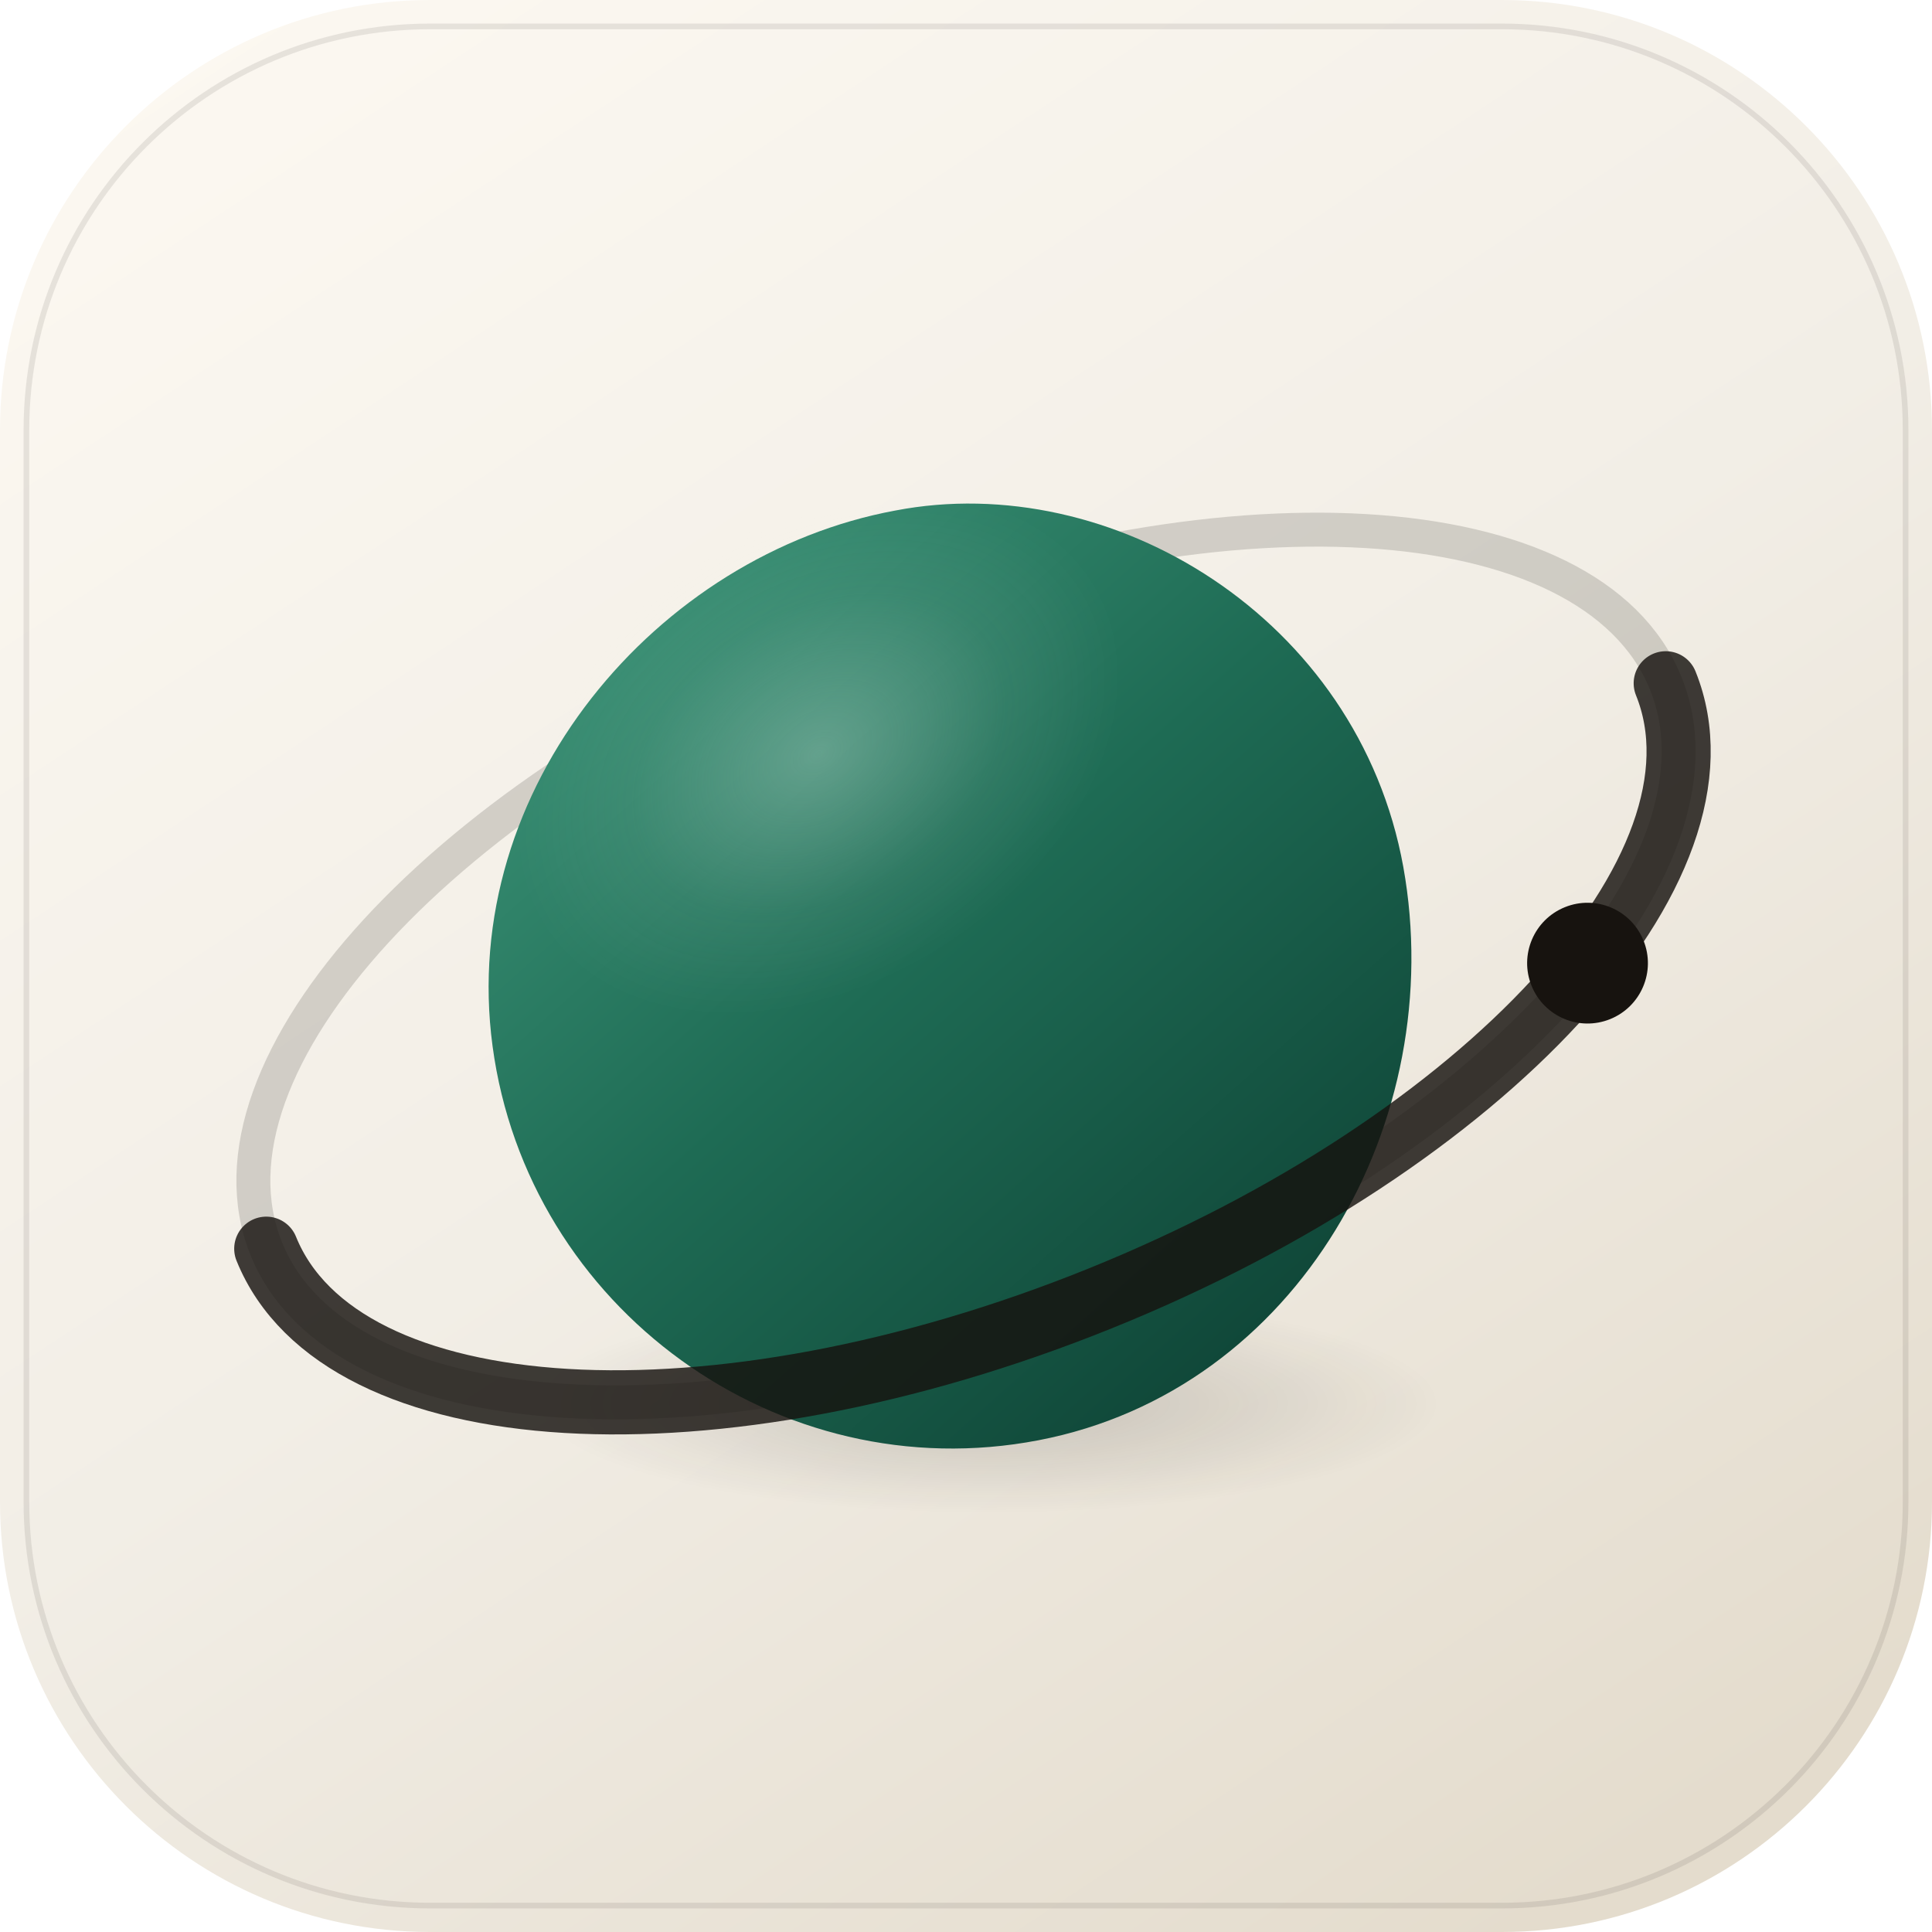
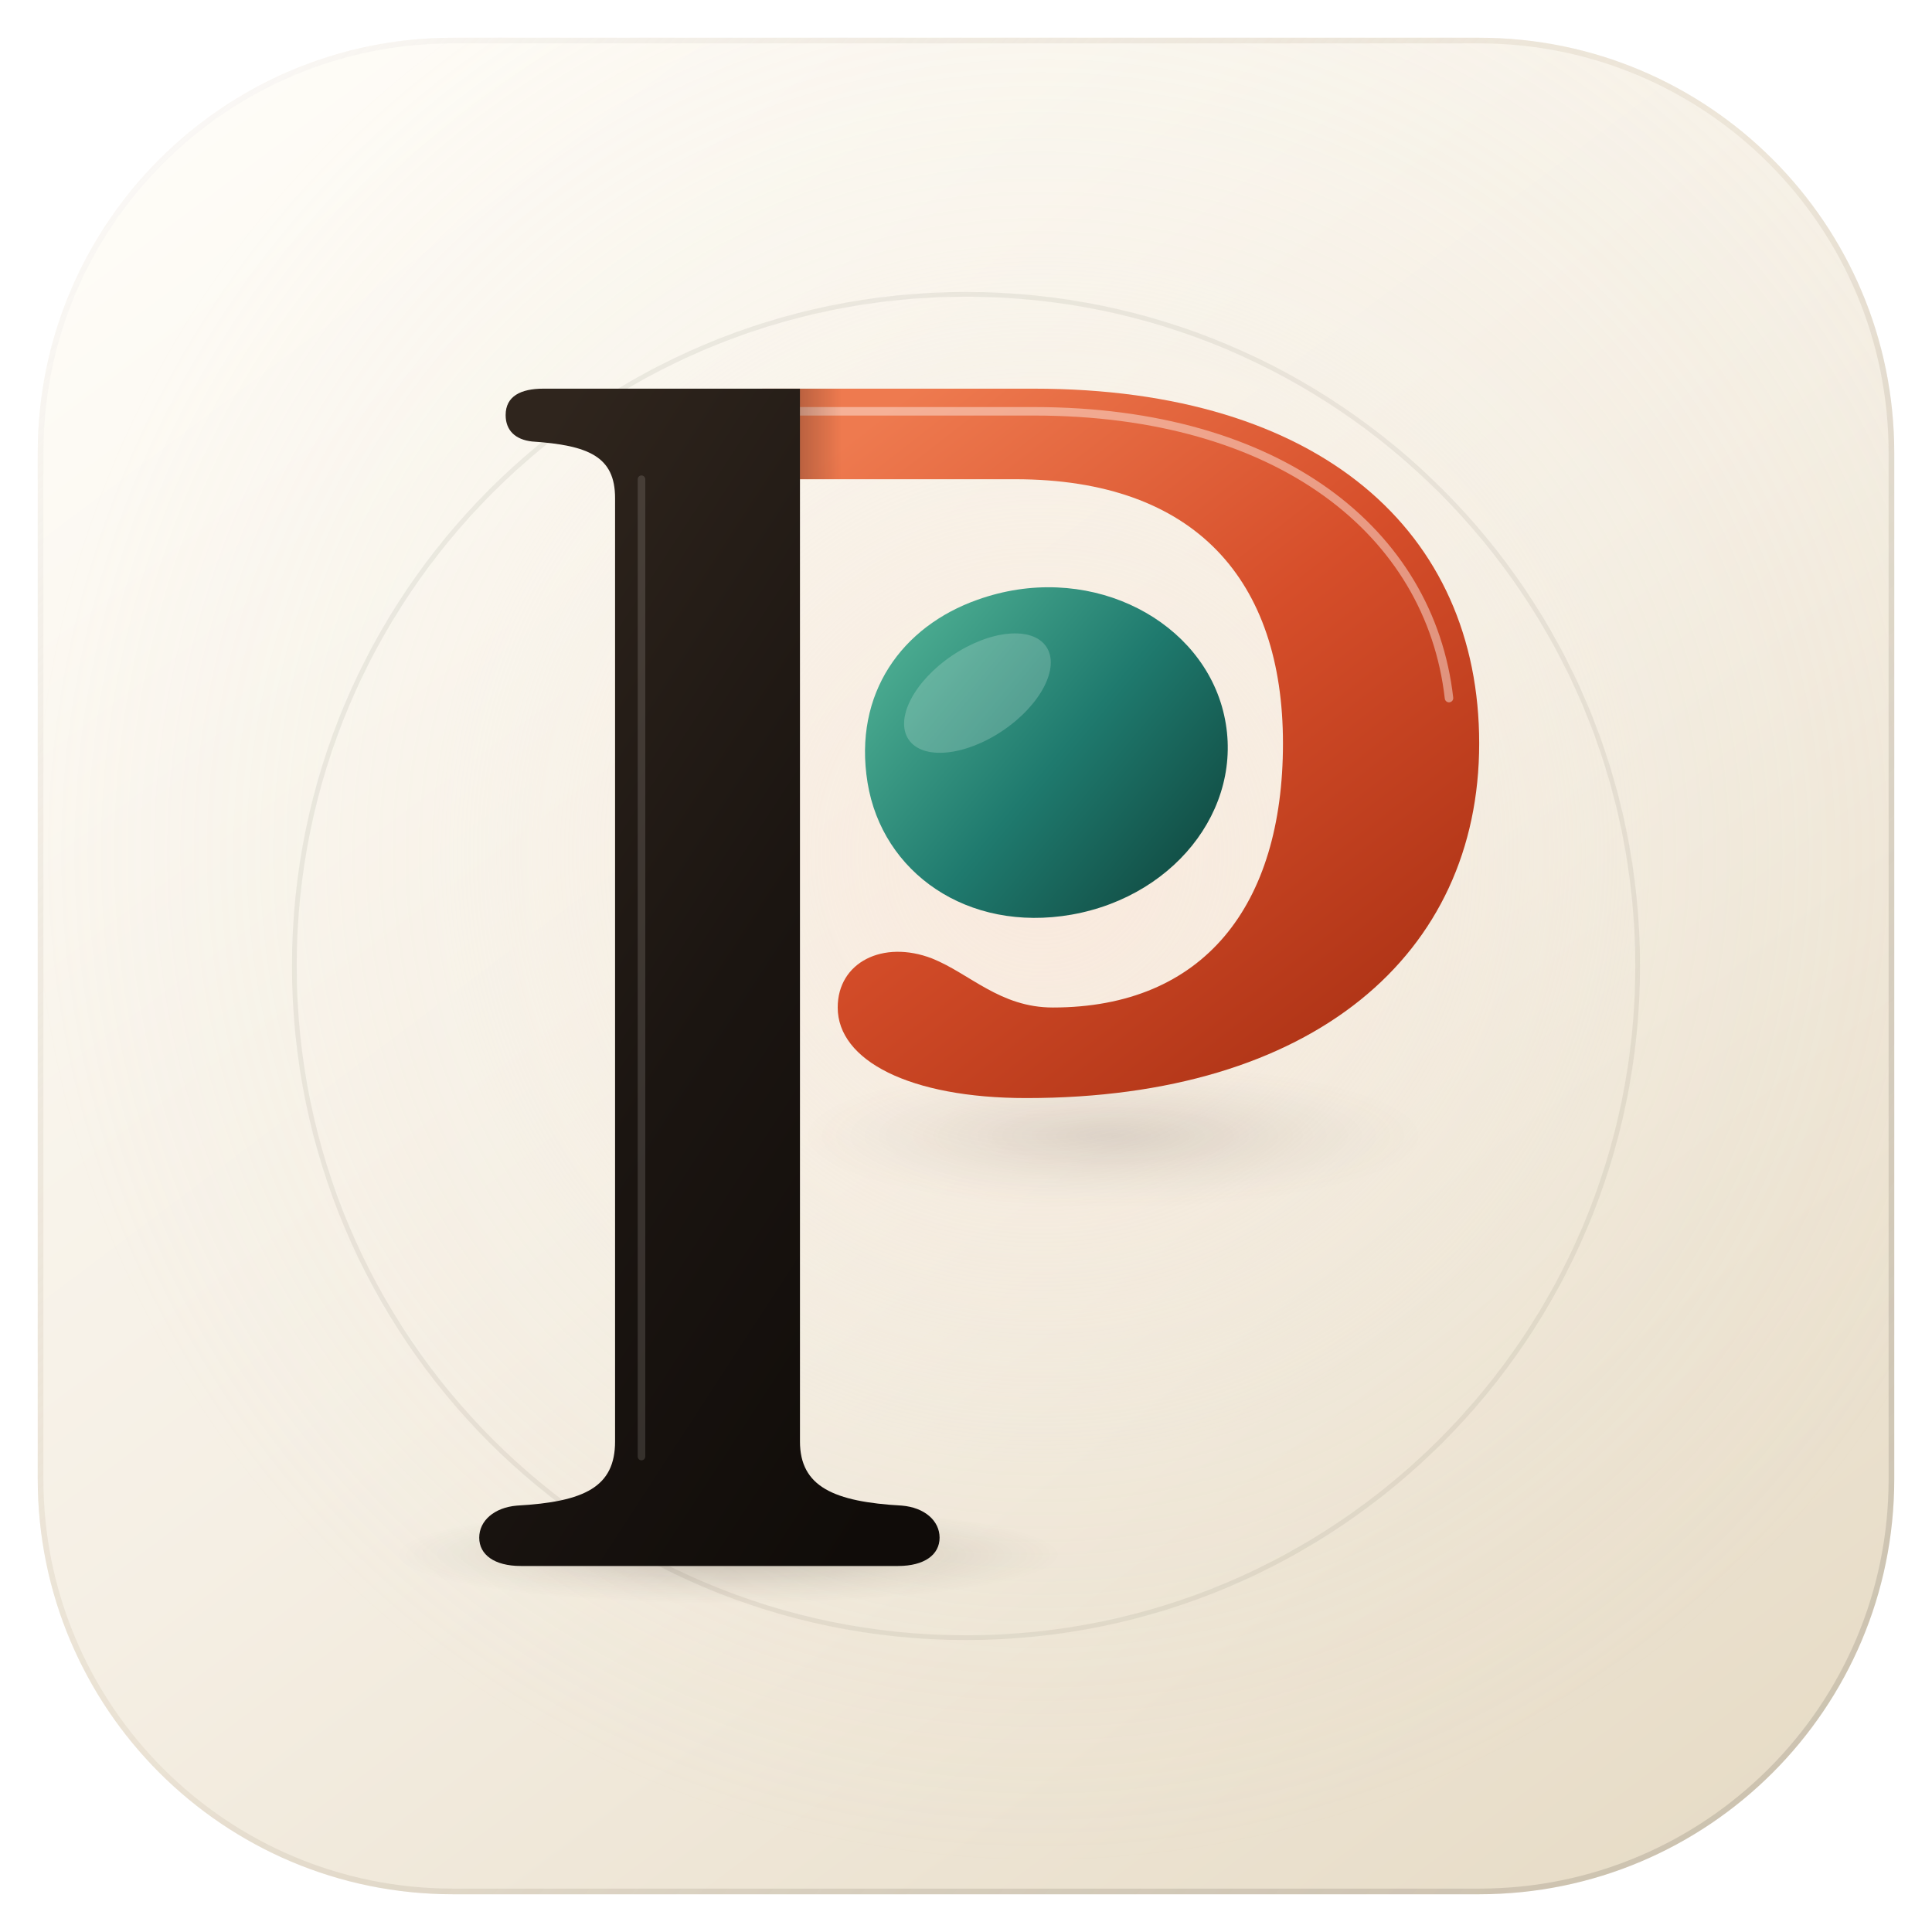
<svg xmlns="http://www.w3.org/2000/svg" viewBox="0 0 1024 1024" role="img" aria-label="Pebble Orbit">
  <defs>
-     <linearGradient id="plate" x1="0.12" y1="0" x2="0.78" y2="1">
-       <stop offset="0" stop-color="#FCF8F1" />
-       <stop offset="0.52" stop-color="#F2EEE6" />
-       <stop offset="1" stop-color="#E4DCCD" />
+     <linearGradient id="paper-bg" x1="0.1" y1="0" x2="0.85" y2="1">
+       <stop offset="0" stop-color="#FFFDF8" />
+       <stop offset="0.52" stop-color="#F5EFE4" />
+       <stop offset="1" stop-color="#E7DCC7" />
    </linearGradient>
-     <linearGradient id="stone" x1="0.18" y1="0.02" x2="0.86" y2="1">
-       <stop offset="0" stop-color="#3B9276" />
-       <stop offset="0.45" stop-color="#1E6B54" />
-       <stop offset="1" stop-color="#0D4033" />
+     <radialGradient id="warm-wash" cx="0.54" cy="0.44" r="0.54">
+       <stop offset="0" stop-color="#FCE7DA" stop-opacity="0.72" />
+       <stop offset="0.6" stop-color="#F5EFE4" stop-opacity="0.12" />
+       <stop offset="1" stop-color="#E7DCC7" stop-opacity="0" />
+     </radialGradient>
+     <radialGradient id="ground-shadow" cx="0.5" cy="0.5" r="0.5">
+       <stop offset="0" stop-color="#2A2018" stop-opacity="0.22" />
+       <stop offset="0.65" stop-color="#2A2018" stop-opacity="0.06" />
+       <stop offset="1" stop-color="#2A2018" stop-opacity="0" />
+     </radialGradient>
+     <linearGradient id="ink-grad" x1="0.2" y1="0" x2="0.8" y2="1">
+       <stop offset="0" stop-color="#2F251D" />
+       <stop offset="0.52" stop-color="#1B1511" />
+       <stop offset="1" stop-color="#100C09" />
    </linearGradient>
-     <radialGradient id="gloss" cx="0.5" cy="0.5" r="0.5">
-       <stop offset="0" stop-color="#E8F7EF" stop-opacity="0.30" />
-       <stop offset="0.62" stop-color="#E8F7EF" stop-opacity="0.07" />
-       <stop offset="1" stop-color="#FFFFFF" stop-opacity="0" />
-     </radialGradient>
-     <radialGradient id="cast" cx="0.5" cy="0.5" r="0.5">
-       <stop offset="0" stop-color="#17130F" stop-opacity="0.18" />
+     <linearGradient id="terra-grad" x1="0.15" y1="0.05" x2="0.85" y2="0.95">
+       <stop offset="0" stop-color="#EE7A4F" />
+       <stop offset="0.48" stop-color="#D64E2A" />
+       <stop offset="1" stop-color="#AC3215" />
+     </linearGradient>
+     <linearGradient id="jade-grad" x1="0.2" y1="0.1" x2="0.85" y2="0.9">
+       <stop offset="0" stop-color="#48A88E" />
+       <stop offset="0.52" stop-color="#1F7A6E" />
+       <stop offset="1" stop-color="#124F46" />
+     </linearGradient>
+     <linearGradient id="paper-rim" x1="0" y1="0" x2="1" y2="1">
+       <stop offset="0" stop-color="#FFFFFF" stop-opacity="0.92" />
+       <stop offset="0.5" stop-color="#D4C7B2" stop-opacity="0.28" />
+       <stop offset="1" stop-color="#17130F" stop-opacity="0.12" />
+     </linearGradient>
+     <linearGradient id="stem-cast" x1="0" y1="0" x2="1" y2="0">
+       <stop offset="0" stop-color="#17130F" stop-opacity="0.24" />
      <stop offset="1" stop-color="#17130F" stop-opacity="0" />
-     </radialGradient>
+     </linearGradient>
+     <clipPath id="squircle-clip">
+       <rect x="20" y="20" width="984" height="984" rx="220" />
+     </clipPath>
  </defs>
-   <rect width="1024" height="1024" rx="228" fill="url(#plate)" />
-   <rect x="14" y="14" width="996" height="996" rx="214" fill="none" stroke="#17130F" stroke-opacity="0.09" stroke-width="3" />
-   <ellipse cx="524" cy="744" rx="240" ry="58" fill="url(#cast)" />
-   <g transform="translate(512 512) rotate(-22)">
-     <ellipse rx="400" ry="190" fill="none" stroke="#17130F" stroke-opacity="0.16" stroke-width="18" />
+   <rect x="20" y="20" width="984" height="984" rx="220" fill="url(#paper-bg)" />
+   <g clip-path="url(#squircle-clip)">
+     <rect x="20" y="20" width="984" height="984" fill="url(#warm-wash)" />
+     <circle cx="512" cy="512" r="356" fill="none" stroke="#17130F" stroke-opacity="0.065" stroke-width="2.5" />
+     <ellipse cx="386" cy="824" rx="176" ry="26" fill="url(#ground-shadow)" />
+     <ellipse cx="590" cy="602" rx="164" ry="38" fill="url(#ground-shadow)" opacity="0.55" />
+     <g transform="rotate(-14 552 396)">
+       <path d="M 538 312 C 598 306 648 348 650 398 C 652 450 604 490 546 486 C 490 482 454 440 458 392 C 462 344 496 316 538 312 Z" fill="url(#jade-grad)" />
+       <ellipse cx="526" cy="360" rx="44" ry="24" fill="#E8F7F1" fill-opacity="0.22" transform="rotate(-20 526 360)" />
+     </g>
+     <path d="       M 404 206       L 548 206       C 700 206 784 282 784 394       C 784 506 696 582 544 582       C 482 582 444 562 444 534       C 444 510 468 498 494 508       C 514 516 530 534 558 534       C 638 534 680 480 680 394       C 680 308 634 254 538 254       L 404 254       Z     " fill="url(#terra-grad)" />
+     <path d="M 424 218 L 548 218 C 678 218 758 282 768 370" fill="none" stroke="#FFF2EA" stroke-opacity="0.46" stroke-width="4.5" stroke-linecap="round" />
+     <rect x="424" y="206" width="22" height="48" fill="url(#stem-cast)" />
+     <path d="       M 268 220       C 268 210 276 206 288 206       L 424 206       L 424 764       C 424 788 442 796 478 798       C 490 799 498 806 498 815       C 498 824 490 830 476 830       L 276 830       C 262 830 254 824 254 815       C 254 806 262 799 274 798       C 310 796 326 788 326 764       L 326 264       C 326 242 312 236 282 234       C 273 233 268 228 268 220       Z     " fill="url(#ink-grad)" />
+     <path d="M 340 254 L 340 772" fill="none" stroke="#FFF8F0" stroke-opacity="0.14" stroke-width="4" stroke-linecap="round" />
  </g>
-   <g transform="rotate(-6 512 512)">
-     <path d="M500 268C616 258 738 350 748 484C758 620 664 754 524 766C384 778 262 668 258 528C254 390 372 278 500 268Z" fill="url(#stone)" />
-     <ellipse cx="446" cy="392" rx="172" ry="122" fill="url(#gloss)" transform="rotate(-26 446 392)" />
-   </g>
-   <g transform="translate(512 512) rotate(-22)">
-     <path d="M-400 0A400 190 0 0 0 400 0" fill="none" stroke="#17130F" stroke-opacity="0.82" stroke-width="34" stroke-linecap="round" />
-     <circle cx="306" cy="122" r="32" fill="#17130F" />
-   </g>
+   <rect x="21.5" y="21.5" width="981" height="981" rx="218.5" fill="none" stroke="url(#paper-rim)" stroke-width="3" />
</svg>
